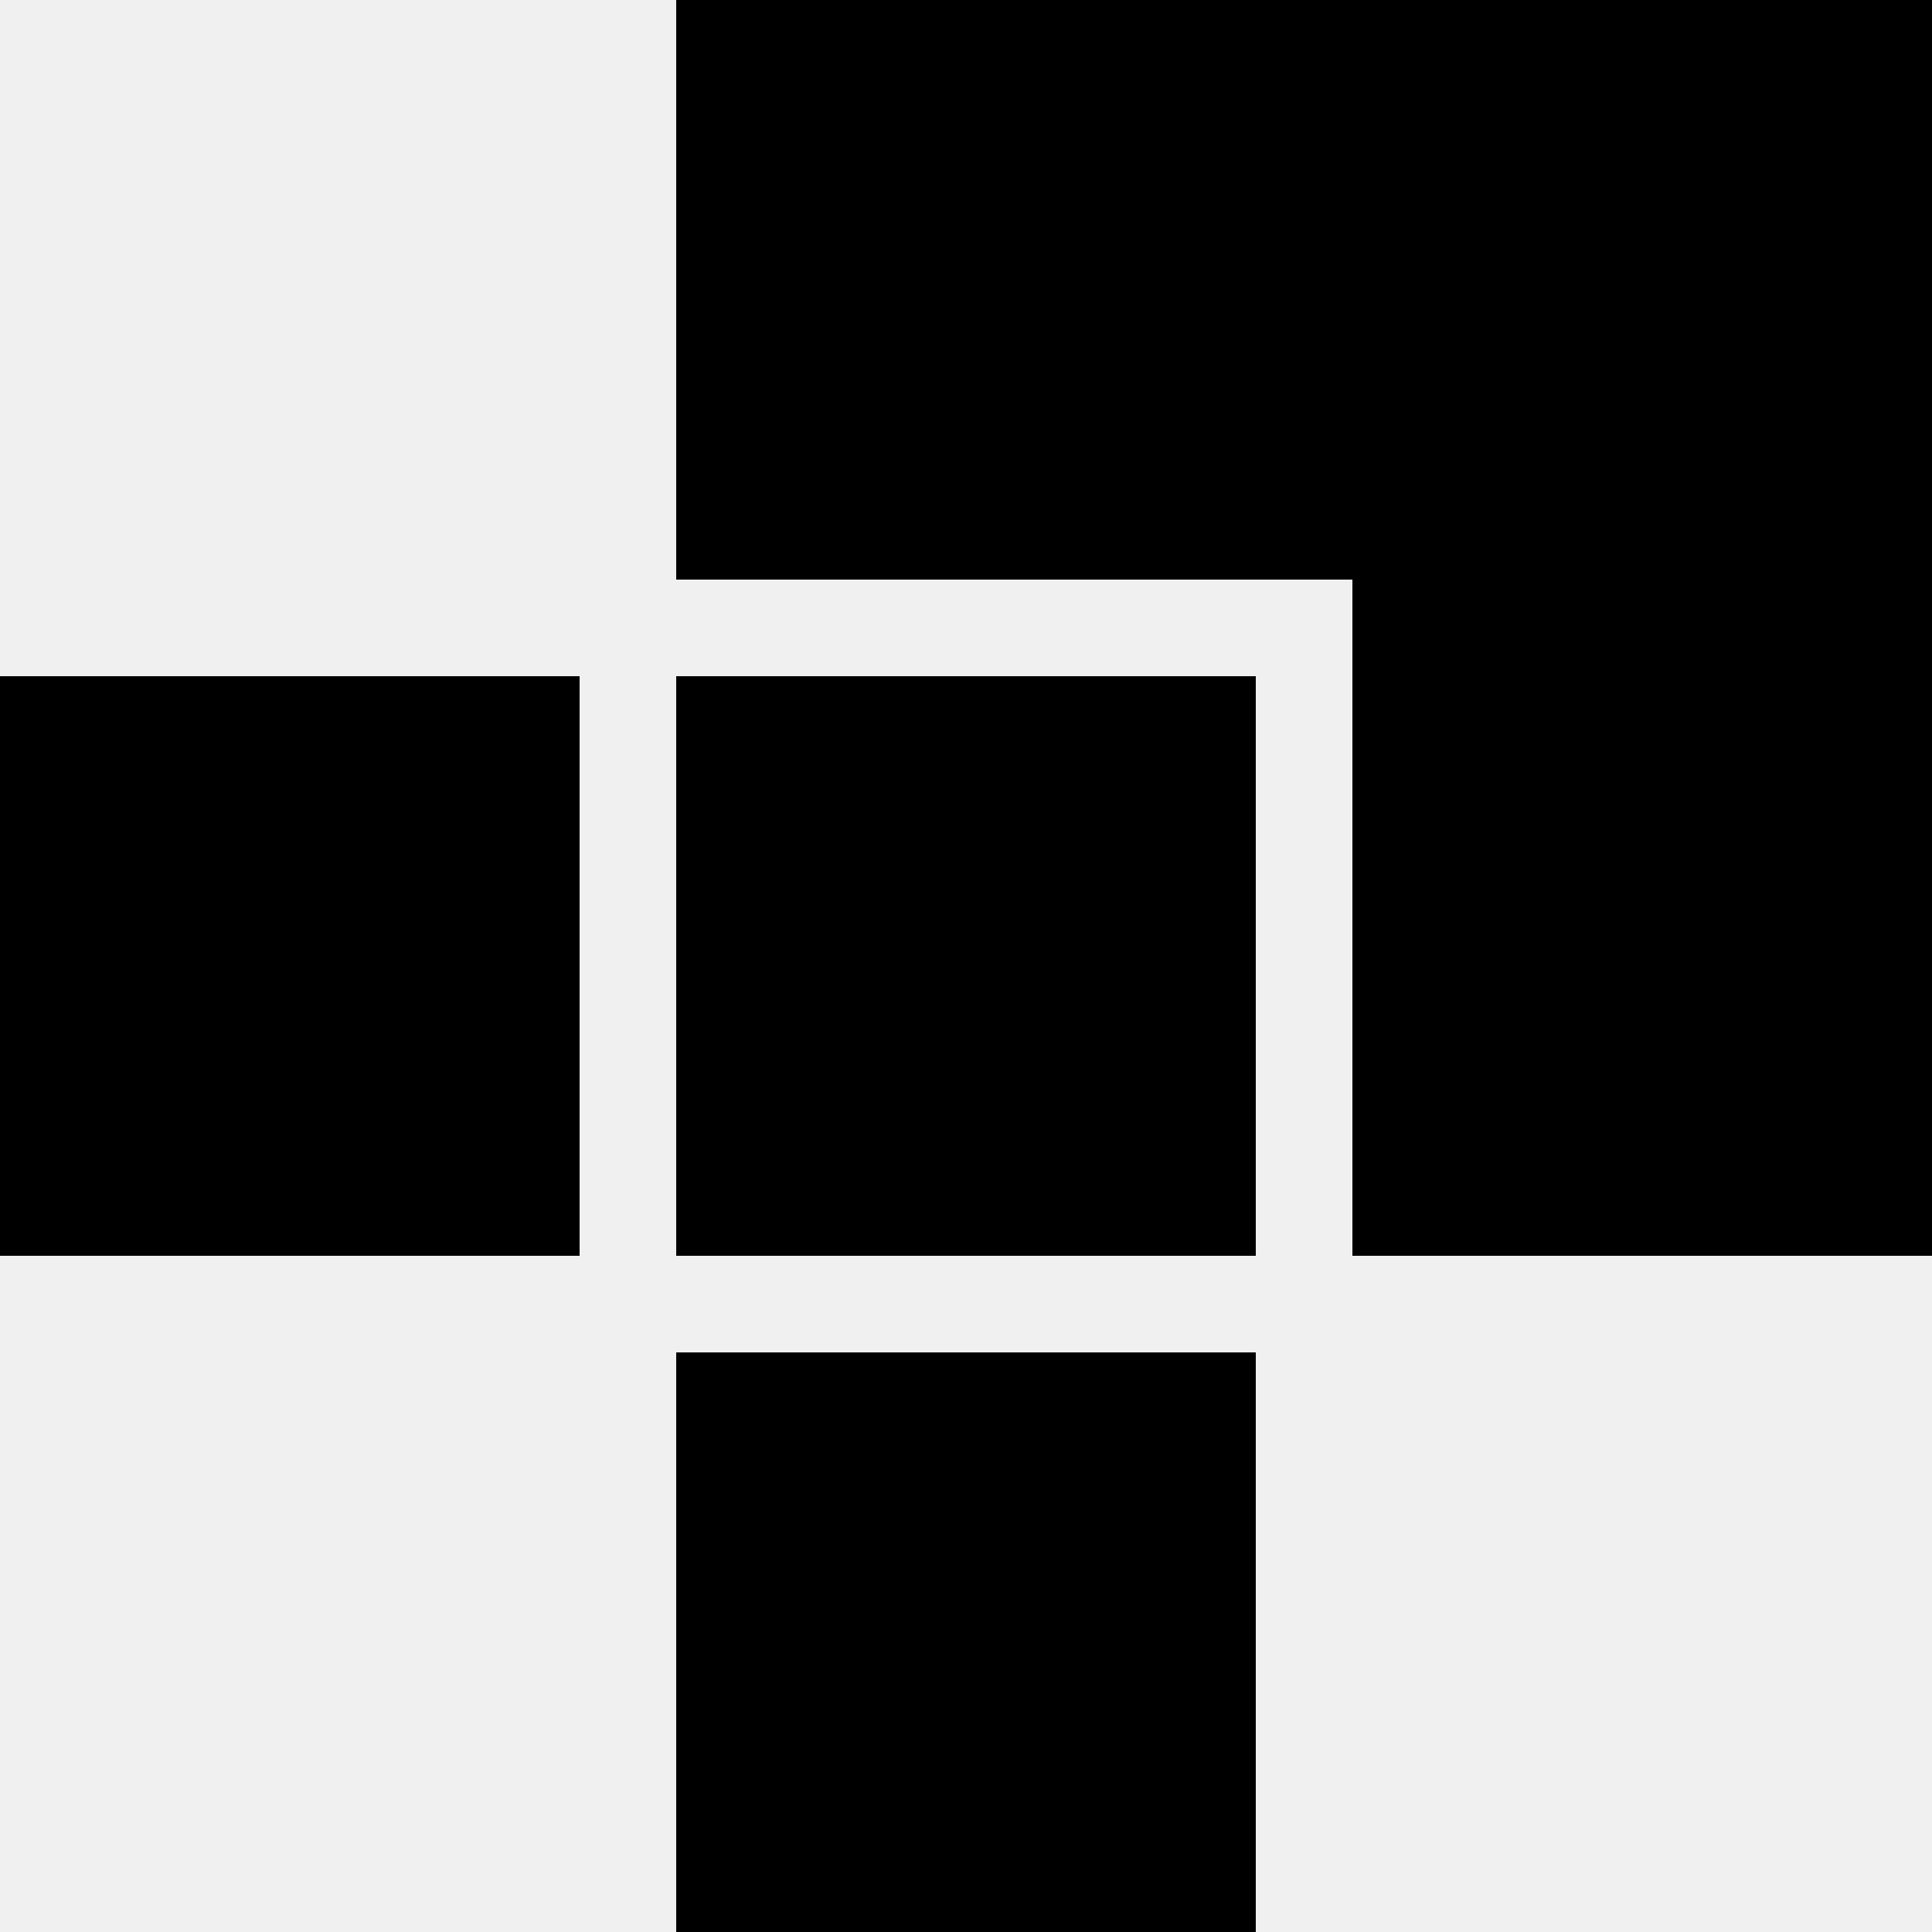
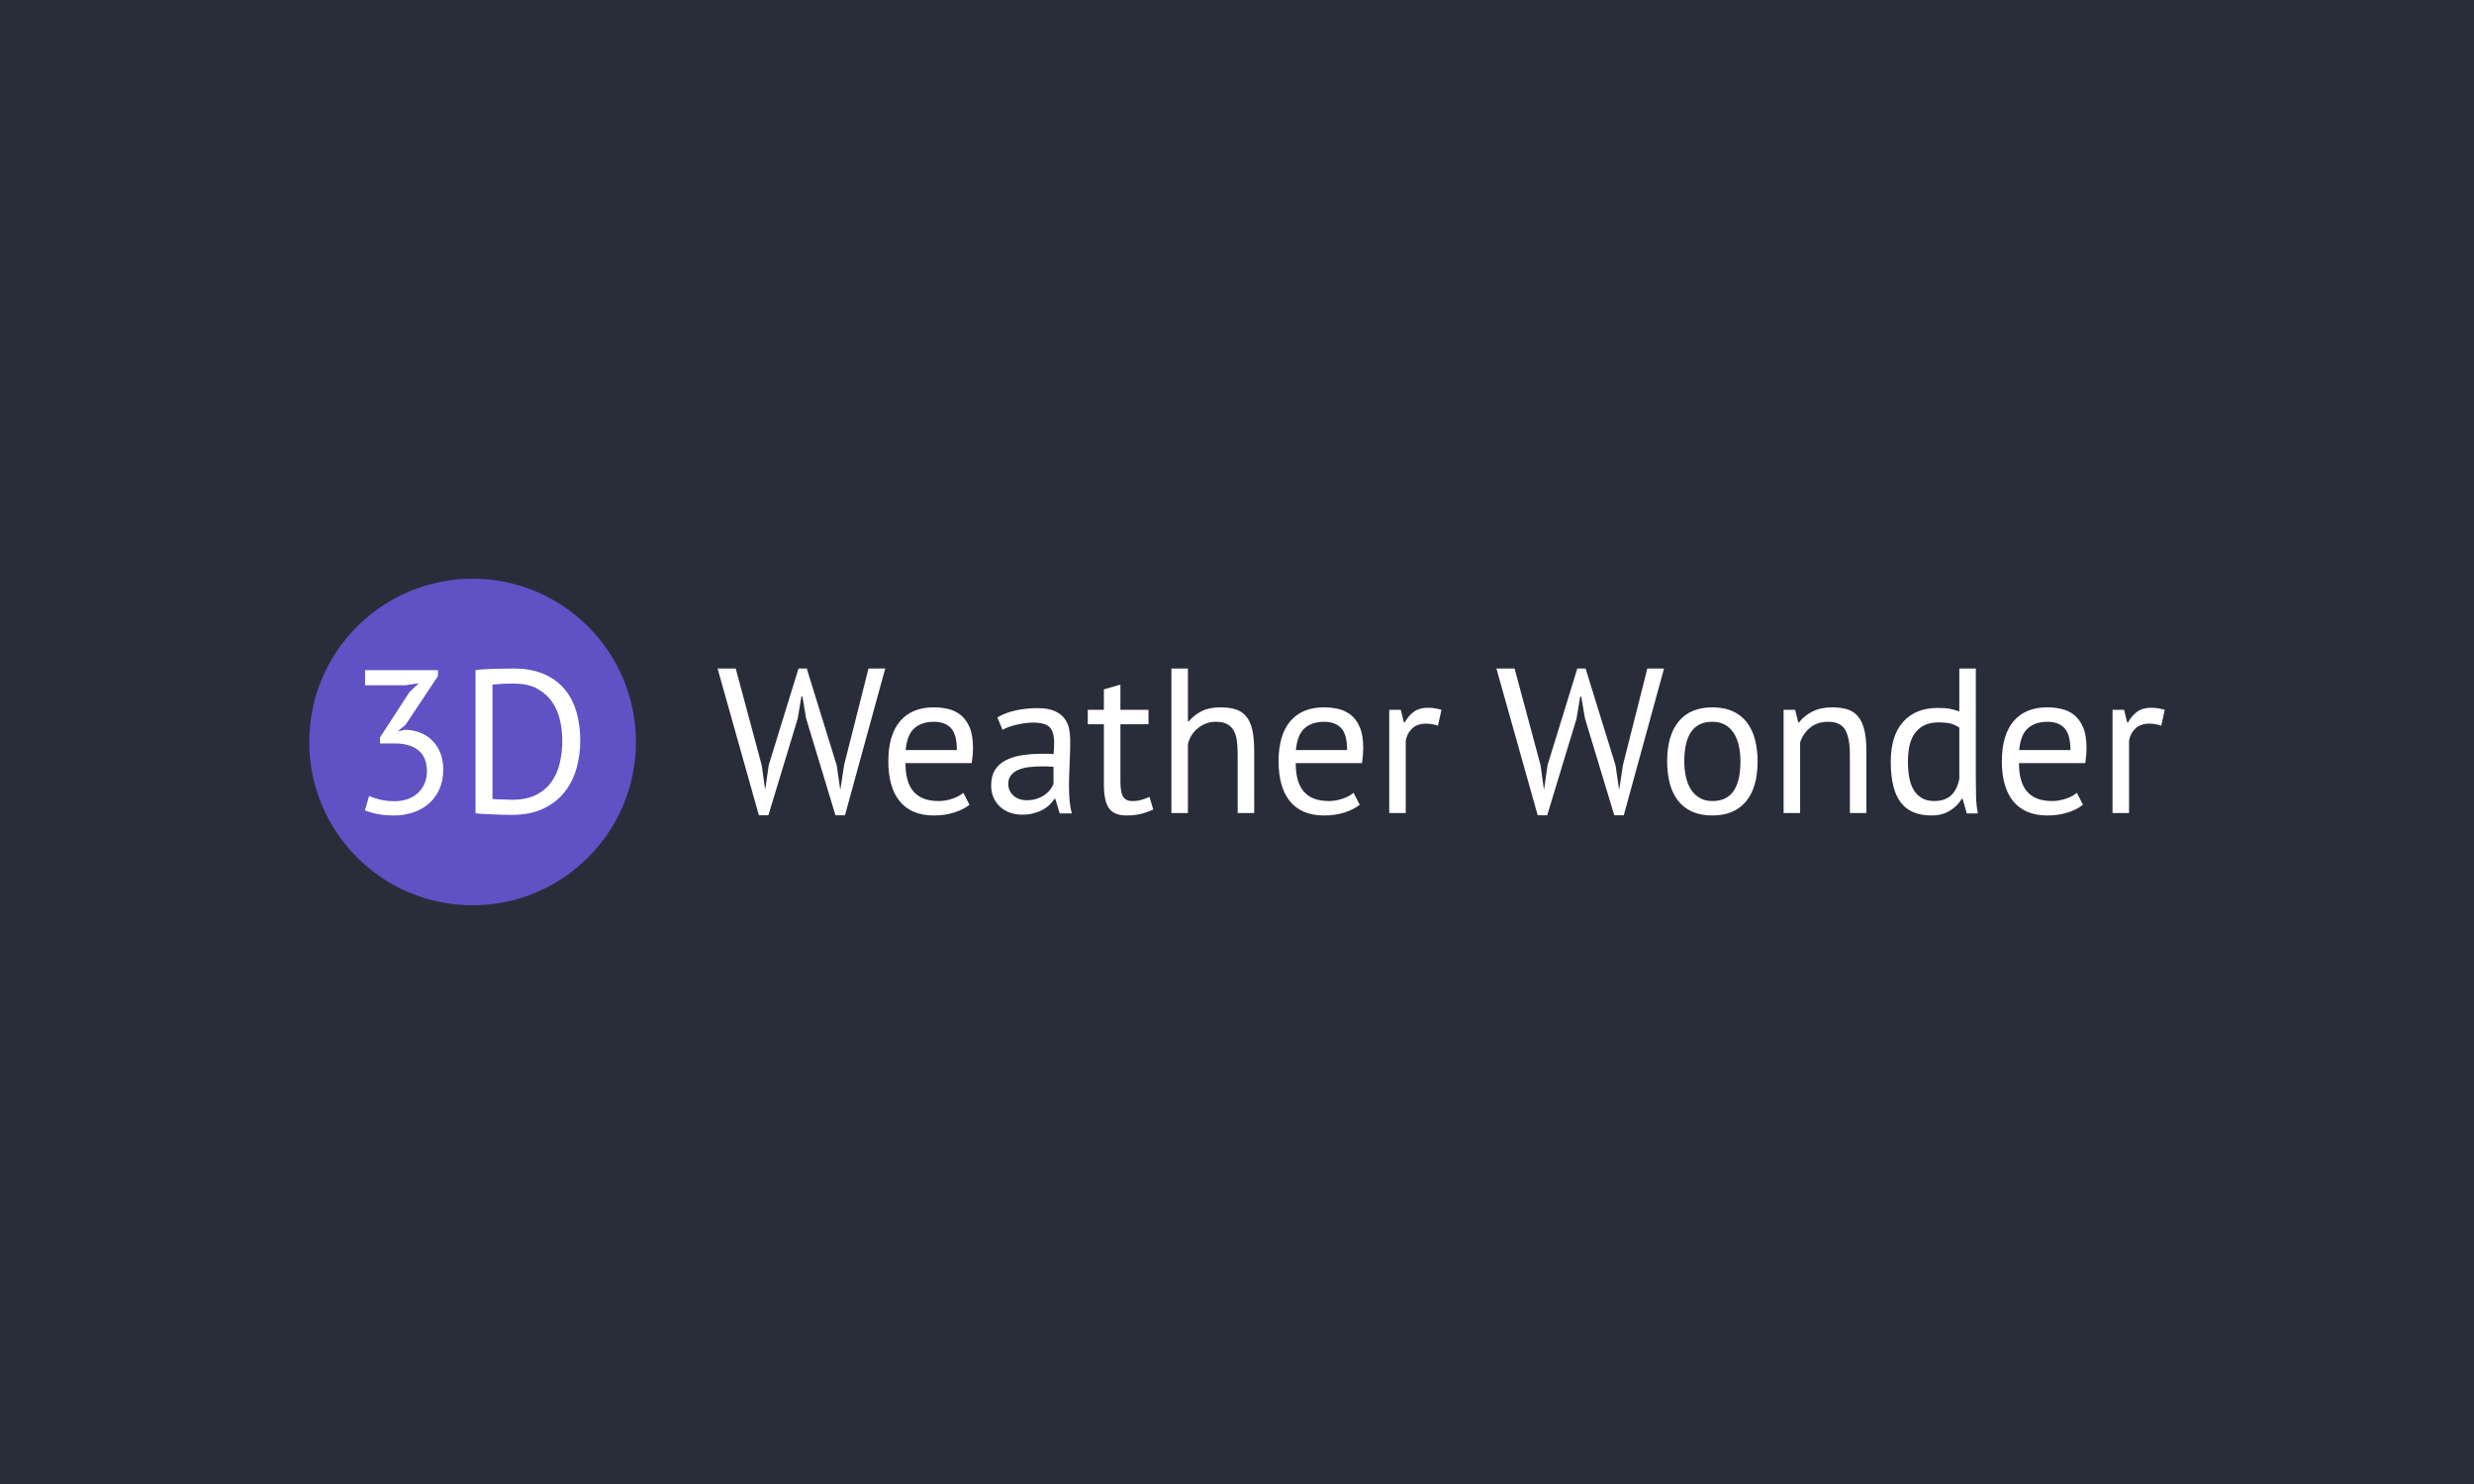
- <svg xmlns="http://www.w3.org/2000/svg" viewBox="0 0 800 800" fill="black">
-   <rect x="280" y="560" width="240" height="240" fill="inherit" />
-   <rect x="280" y="280" width="240" height="240" fill="inherit" />
-   <rect y="280" width="240" height="240" fill="inherit" />
-   <path fill-rule="evenodd" clip-rule="evenodd" d="M560 0H280V240H560V520H800V0H560Z" fill="inherit" />
+ <svg xmlns="http://www.w3.org/2000/svg" version="1.1" width="100%" height="100%" viewBox="0 0 1000 600">
+   <rect width="1000" height="600" x="0" y="0" fill="#292d39" />
+   <g>
+     <circle r="166.667" cx="482.229" cy="504.451" fill="#6051c5" transform="matrix(0.3961183,0,0,0.3961183,0,100.1776)" />
+     <path d="M402.744 564.868L402.744 564.868Q409.833 564.868 415.852 562.784Q421.899 560.701 426.268 556.65Q430.666 552.599 433.155 546.957Q435.643 541.343 435.643 534.659L435.643 534.659Q435.643 520.076 427.021 513.016Q418.369 505.927 403.149 505.927L403.149 505.927L387.727 505.927L387.727 499.879L417.732 453.641L427.31 444.468L413.768 446.552L372.536 446.552L372.536 431.129L446.899 431.129L446.899 437.177L413.768 486.974L406.477 492.993L406.477 493.427L413.566 491.951Q421.899 492.183 428.988 494.989Q436.077 497.796 441.286 503.12Q446.494 508.415 449.416 515.823Q452.31 523.201 452.31 532.576L452.31 532.576Q452.31 543.832 448.375 552.599Q444.411 561.338 437.64 567.269Q430.869 573.201 421.697 576.326Q412.524 579.451 402.31 579.451L402.31 579.451Q392.935 579.451 385.441 578.004Q377.947 576.558 372.333 574.243L372.333 574.243L376.702 559.457Q381.477 561.743 388.045 563.305Q394.613 564.868 402.744 564.868ZM485.238 577.165L485.238 431.129Q489.202 430.493 494.092 430.203Q498.982 429.885 504.306 429.769Q509.602 429.683 514.723 429.567Q519.816 429.451 524.185 429.451L524.185 429.451Q541.691 429.451 554.509 434.891Q567.327 440.302 575.661 449.995Q583.994 459.659 588.045 473.201Q592.125 486.743 592.125 503.004L592.125 503.004Q592.125 517.79 588.247 531.448Q584.399 545.076 576.066 555.609Q567.732 566.141 554.393 572.478Q541.083 578.843 522.102 578.843L522.102 578.843Q518.774 578.843 513.479 578.728Q508.155 578.641 502.541 578.323Q496.899 578.004 492.125 577.802Q487.322 577.599 485.238 577.165L485.238 577.165ZM524.619 444.874L524.619 444.874Q521.899 444.874 518.687 444.874Q515.447 444.874 512.322 445.076Q509.197 445.308 506.592 445.51Q503.988 445.713 502.541 445.915L502.541 445.915L502.541 562.582Q503.583 562.784 506.477 562.9Q509.399 563.016 512.524 563.103Q515.649 563.218 518.572 563.305Q521.494 563.421 522.536 563.421L522.536 563.421Q537.119 563.421 547.015 558.415Q556.911 553.409 562.842 544.989Q568.774 536.54 571.291 525.603Q573.78 514.665 573.78 503.004L573.78 503.004Q573.78 492.79 571.494 482.489Q569.208 472.159 563.566 463.826Q557.952 455.493 548.462 450.198Q539 444.874 524.619 444.874Z " fill="#ffffff" transform="matrix(0.3961183,0,0,0.3961183,0,100.1776)" />
+     <path d="M750.752 429.451L777.293 528.271L780.688 552.705L780.893 552.705L784.463 527.832L814.808 429.451L823.236 429.451L853.786 528.271L857.356 552.705L857.59 552.705L861.365 527.832L886.238 429.451L903.298 429.451L862.213 579.246L852.527 579.246L822.592 480.427L818.817 458.099L817.763 458.099L813.959 480.661L784.053 579.246L774.367 579.246L732.229 429.451L750.752 429.451ZM982.951 556.275L989.271 568.507Q982.951 573.569 973.353 576.525Q963.754 579.451 953.015 579.451L953.015 579.451Q941.017 579.451 932.151 575.559Q923.314 571.667 917.637 564.41Q911.93 557.124 909.209 547.028Q906.458 536.903 906.458 524.262L906.458 524.262Q906.458 497.282 918.456 483.177Q930.483 469.073 952.81 469.073L952.81 469.073Q959.98 469.073 967.149 470.653Q974.289 472.233 979.995 476.652Q985.672 481.07 989.271 489.176Q992.841 497.282 992.841 510.567L992.841 510.567Q992.841 517.532 991.583 525.959L991.583 525.959L923.957 525.959Q923.957 535.206 925.83 542.375Q927.732 549.545 931.741 554.49Q935.75 559.436 942.159 562.069Q948.596 564.703 957.873 564.703L957.873 564.703Q965.042 564.703 972.182 562.186Q979.351 559.67 982.951 556.275L982.951 556.275ZM953.015 483.821L953.015 483.821Q940.579 483.821 933.117 490.347Q925.625 496.872 924.162 512.674L924.162 512.674L976.396 512.674Q976.396 496.667 970.309 490.23Q964.193 483.821 953.015 483.821ZM1022.982 492.015L1017.715 479.373Q1025.703 474.545 1036.355 472.233Q1046.977 469.892 1058.565 469.892L1058.565 469.892Q1069.539 469.892 1076.181 472.848Q1082.795 475.803 1086.277 480.544Q1089.759 485.284 1090.93 490.961Q1092.071 496.667 1092.071 502.344L1092.071 502.344Q1092.071 514.986 1091.456 527.013Q1090.813 539.01 1090.813 549.75L1090.813 549.75Q1090.813 557.563 1091.456 564.498Q1092.071 571.462 1093.768 577.344L1093.768 577.344L1081.332 577.344L1076.913 562.596L1075.859 562.596Q1073.957 565.551 1071.119 568.39Q1068.28 571.258 1064.271 573.452Q1060.262 575.676 1054.995 577.139Q1049.728 578.632 1042.998 578.632L1042.998 578.632Q1036.238 578.632 1030.444 576.525Q1024.65 574.418 1020.436 570.497Q1016.222 566.605 1013.794 561.133Q1011.394 555.661 1011.394 548.696L1011.394 548.696Q1011.394 539.42 1015.169 533.216Q1018.973 527.013 1025.82 523.325Q1032.668 519.638 1042.237 518.058Q1051.835 516.478 1063.423 516.478L1063.423 516.478Q1066.378 516.478 1069.217 516.478Q1072.055 516.478 1075.011 516.888L1075.011 516.888Q1075.655 510.567 1075.655 505.505L1075.655 505.505Q1075.655 493.917 1071.002 489.293Q1066.378 484.64 1054.147 484.64L1054.147 484.64Q1050.577 484.64 1046.451 485.167Q1042.354 485.694 1038.023 486.659Q1033.721 487.596 1029.829 488.971Q1025.908 490.347 1022.982 492.015L1022.982 492.015ZM1047.621 563.883L1047.621 563.883Q1053.532 563.883 1058.156 562.303Q1062.779 560.723 1066.174 558.294Q1069.539 555.865 1071.733 552.91Q1073.957 549.954 1075.011 547.233L1075.011 547.233L1075.011 529.734Q1072.055 529.529 1069.012 529.412Q1065.939 529.324 1063.013 529.324L1063.013 529.324Q1056.458 529.324 1050.255 530.056Q1044.051 530.787 1039.31 532.807Q1034.57 534.796 1031.702 538.279Q1028.864 541.761 1028.864 547.028L1028.864 547.028Q1028.864 554.402 1034.131 559.143Q1039.398 563.883 1047.621 563.883ZM1109.98 486.338L1109.98 471.589L1126.425 471.589L1126.425 450.725L1143.28 445.897L1143.28 471.589L1171.928 471.589L1171.928 486.338L1143.28 486.338L1143.28 544.687Q1143.28 555.661 1146.002 560.196Q1148.753 564.703 1155.278 564.703L1155.278 564.703Q1160.75 564.703 1164.554 563.562Q1168.358 562.391 1172.982 560.489L1172.982 560.489L1176.786 573.365Q1171.08 576.086 1164.349 577.783Q1157.59 579.451 1149.806 579.451L1149.806 579.451Q1136.96 579.451 1131.692 572.194Q1126.425 564.937 1126.425 547.848L1126.425 547.848L1126.425 486.338L1109.98 486.338ZM1279.79 576.935L1262.935 576.935L1262.935 516.888Q1262.935 508.665 1261.999 502.461Q1261.062 496.228 1258.516 492.132Q1256 488.035 1251.669 485.928Q1247.367 483.821 1240.403 483.821L1240.403 483.821Q1230.512 483.821 1222.494 490.23Q1214.476 496.667 1212.165 506.763L1212.165 506.763L1212.165 576.935L1195.309 576.935L1195.309 429.451L1212.165 429.451L1212.165 483.382L1213.013 483.382Q1218.485 476.857 1226.181 472.965Q1233.877 469.073 1245.261 469.073L1245.261 469.073Q1254.098 469.073 1260.623 471.063Q1267.149 473.052 1271.48 478.115Q1275.811 483.177 1277.801 491.722Q1279.79 500.237 1279.79 513.318L1279.79 513.318L1279.79 576.935ZM1381.156 556.275L1387.477 568.507Q1381.156 573.569 1371.558 576.525Q1361.96 579.451 1351.22 579.451L1351.22 579.451Q1339.223 579.451 1330.356 575.559Q1321.519 571.667 1315.842 564.41Q1310.136 557.124 1307.414 547.028Q1304.664 536.903 1304.664 524.262L1304.664 524.262Q1304.664 497.282 1316.661 483.177Q1328.688 469.073 1351.015 469.073L1351.015 469.073Q1358.185 469.073 1365.354 470.653Q1372.494 472.233 1378.2 476.652Q1383.877 481.07 1387.477 489.176Q1391.047 497.282 1391.047 510.567L1391.047 510.567Q1391.047 517.532 1389.788 525.959L1389.788 525.959L1322.163 525.959Q1322.163 535.206 1324.035 542.375Q1325.937 549.545 1329.946 554.49Q1333.955 559.436 1340.364 562.069Q1346.802 564.703 1356.078 564.703L1356.078 564.703Q1363.247 564.703 1370.387 562.186Q1377.557 559.67 1381.156 556.275L1381.156 556.275ZM1351.22 483.821L1351.22 483.821Q1338.784 483.821 1331.322 490.347Q1323.831 496.872 1322.367 512.674L1322.367 512.674L1374.601 512.674Q1374.601 496.667 1368.515 490.23Q1362.399 483.821 1351.22 483.821ZM1470.904 471.589L1467.305 487.801Q1460.984 485.694 1455.307 485.694L1455.307 485.694Q1446.236 485.694 1440.969 490.668Q1435.701 495.614 1434.443 503.193L1434.443 503.193L1434.443 576.935L1417.588 576.935L1417.588 471.589L1429.381 471.589L1432.541 484.436L1433.39 484.436Q1437.399 477.266 1442.988 473.374Q1448.577 469.482 1457.209 469.482L1457.209 469.482Q1463.325 469.482 1470.904 471.589L1470.904 471.589ZM1545.495 429.451L1572.036 528.271L1575.401 552.705L1575.606 552.705L1579.205 527.832L1609.521 429.451L1617.949 429.451L1648.499 528.271L1652.098 552.705L1652.303 552.705L1656.107 527.832L1680.951 429.451L1698.011 429.451L1656.927 579.246L1647.241 579.246L1617.334 480.427L1613.53 458.099L1612.477 458.099L1608.702 480.661L1578.766 579.246L1569.08 579.246L1526.942 429.451L1545.495 429.451ZM1701.172 524.262L1701.172 524.262Q1701.172 497.516 1713.081 483.294Q1724.991 469.073 1747.319 469.073L1747.319 469.073Q1759.111 469.073 1767.861 472.965Q1776.61 476.857 1782.287 484.114Q1787.994 491.4 1790.715 501.613Q1793.466 511.825 1793.466 524.262L1793.466 524.262Q1793.466 551.008 1781.556 565.23Q1769.646 579.451 1747.319 579.451L1747.319 579.451Q1735.526 579.451 1726.776 575.559Q1718.027 571.667 1712.35 564.41Q1706.673 557.124 1703.922 546.911Q1701.172 536.698 1701.172 524.262ZM1718.671 524.262L1718.671 524.262Q1718.671 532.28 1720.251 539.654Q1721.831 547.028 1725.196 552.5Q1728.561 557.972 1734.063 561.338Q1739.535 564.703 1747.319 564.703L1747.319 564.703Q1775.967 564.937 1775.967 524.262L1775.967 524.262Q1775.967 516.039 1774.387 508.665Q1772.806 501.291 1769.441 495.819Q1766.076 490.347 1760.604 487.069Q1755.132 483.821 1747.319 483.821L1747.319 483.821Q1718.671 483.587 1718.671 524.262ZM1904.488 576.935L1887.633 576.935L1887.633 516.888Q1887.633 500.442 1882.892 492.132Q1878.152 483.821 1865.51 483.821L1865.51 483.821Q1854.361 483.821 1847.075 489.82Q1839.818 495.819 1836.862 504.89L1836.862 504.89L1836.862 576.935L1820.007 576.935L1820.007 471.589L1831.8 471.589L1834.96 484.436L1835.809 484.436Q1840.871 477.705 1849.416 473.374Q1857.931 469.073 1869.724 469.073L1869.724 469.073Q1878.386 469.073 1884.911 471.063Q1891.437 473.052 1895.768 478.115Q1900.069 483.177 1902.293 491.722Q1904.488 500.237 1904.488 513.318L1904.488 513.318L1904.488 576.935ZM2016.154 429.451L2016.154 540.707Q2016.154 551.447 2016.388 560.196Q2016.593 568.917 2018.261 577.344L2018.261 577.344L2006.907 577.344L2002.693 562.391L2001.845 562.391Q1997.631 569.765 1989.613 574.623Q1981.624 579.451 1970.855 579.451L1970.855 579.451Q1949.786 579.451 1939.574 566.195Q1929.361 552.91 1929.361 524.672L1929.361 524.672Q1929.361 497.721 1942.12 483.704Q1954.849 469.687 1977.176 469.687L1977.176 469.687Q1984.989 469.687 1989.525 470.536Q1994.031 471.384 1999.299 473.286L1999.299 473.286L1999.299 429.451L2016.154 429.451ZM1973.606 564.703L1973.606 564.703Q1984.346 564.703 1990.666 559.143Q1996.987 553.554 1999.299 542.171L1999.299 542.171L1999.299 489.908Q1995.524 486.981 1990.666 485.694Q1985.838 484.436 1977.82 484.436L1977.82 484.436Q1963.276 484.436 1955.054 494.034Q1946.86 503.603 1946.86 524.672L1946.86 524.672Q1946.86 533.333 1948.206 540.707Q1949.582 548.082 1952.742 553.349Q1955.902 558.616 1961.082 561.659Q1966.232 564.703 1973.606 564.703ZM2119.188 556.275L2125.508 568.507Q2119.188 573.569 2109.619 576.525Q2100.021 579.451 2089.281 579.451L2089.281 579.451Q2077.254 579.451 2068.417 575.559Q2059.58 571.667 2053.873 564.41Q2048.197 557.124 2045.446 547.028Q2042.724 536.903 2042.724 524.262L2042.724 524.262Q2042.724 497.282 2054.722 483.177Q2066.72 469.073 2089.076 469.073L2089.076 469.073Q2096.216 469.073 2103.386 470.653Q2110.555 472.233 2116.232 476.652Q2121.938 481.07 2125.508 489.176Q2129.108 497.282 2129.108 510.567L2129.108 510.567Q2129.108 517.532 2127.82 525.959L2127.82 525.959L2060.194 525.959Q2060.194 535.206 2062.096 542.375Q2063.998 549.545 2068.007 554.49Q2071.987 559.436 2078.425 562.069Q2084.863 564.703 2094.109 564.703L2094.109 564.703Q2101.279 564.703 2108.448 562.186Q2115.617 559.67 2119.188 556.275L2119.188 556.275ZM2089.281 483.821L2089.281 483.821Q2076.845 483.821 2069.353 490.347Q2061.891 496.872 2060.399 512.674L2060.399 512.674L2112.662 512.674Q2112.662 496.667 2106.546 490.23Q2100.43 483.821 2089.281 483.821ZM2208.936 471.589L2205.366 487.801Q2199.045 485.694 2193.368 485.694L2193.368 485.694Q2184.297 485.694 2179.03 490.668Q2173.762 495.614 2172.504 503.193L2172.504 503.193L2172.504 576.935L2155.649 576.935L2155.649 471.589L2167.442 471.589L2170.602 484.436L2171.45 484.436Q2175.459 477.266 2181.019 473.374Q2186.609 469.482 2195.241 469.482L2195.241 469.482Q2201.357 469.482 2208.936 471.589L2208.936 471.589Z " fill="#ffffff" transform="matrix(0.3961183,0,0,0.3961183,0,100.1776)" />
+   </g>
</svg>
